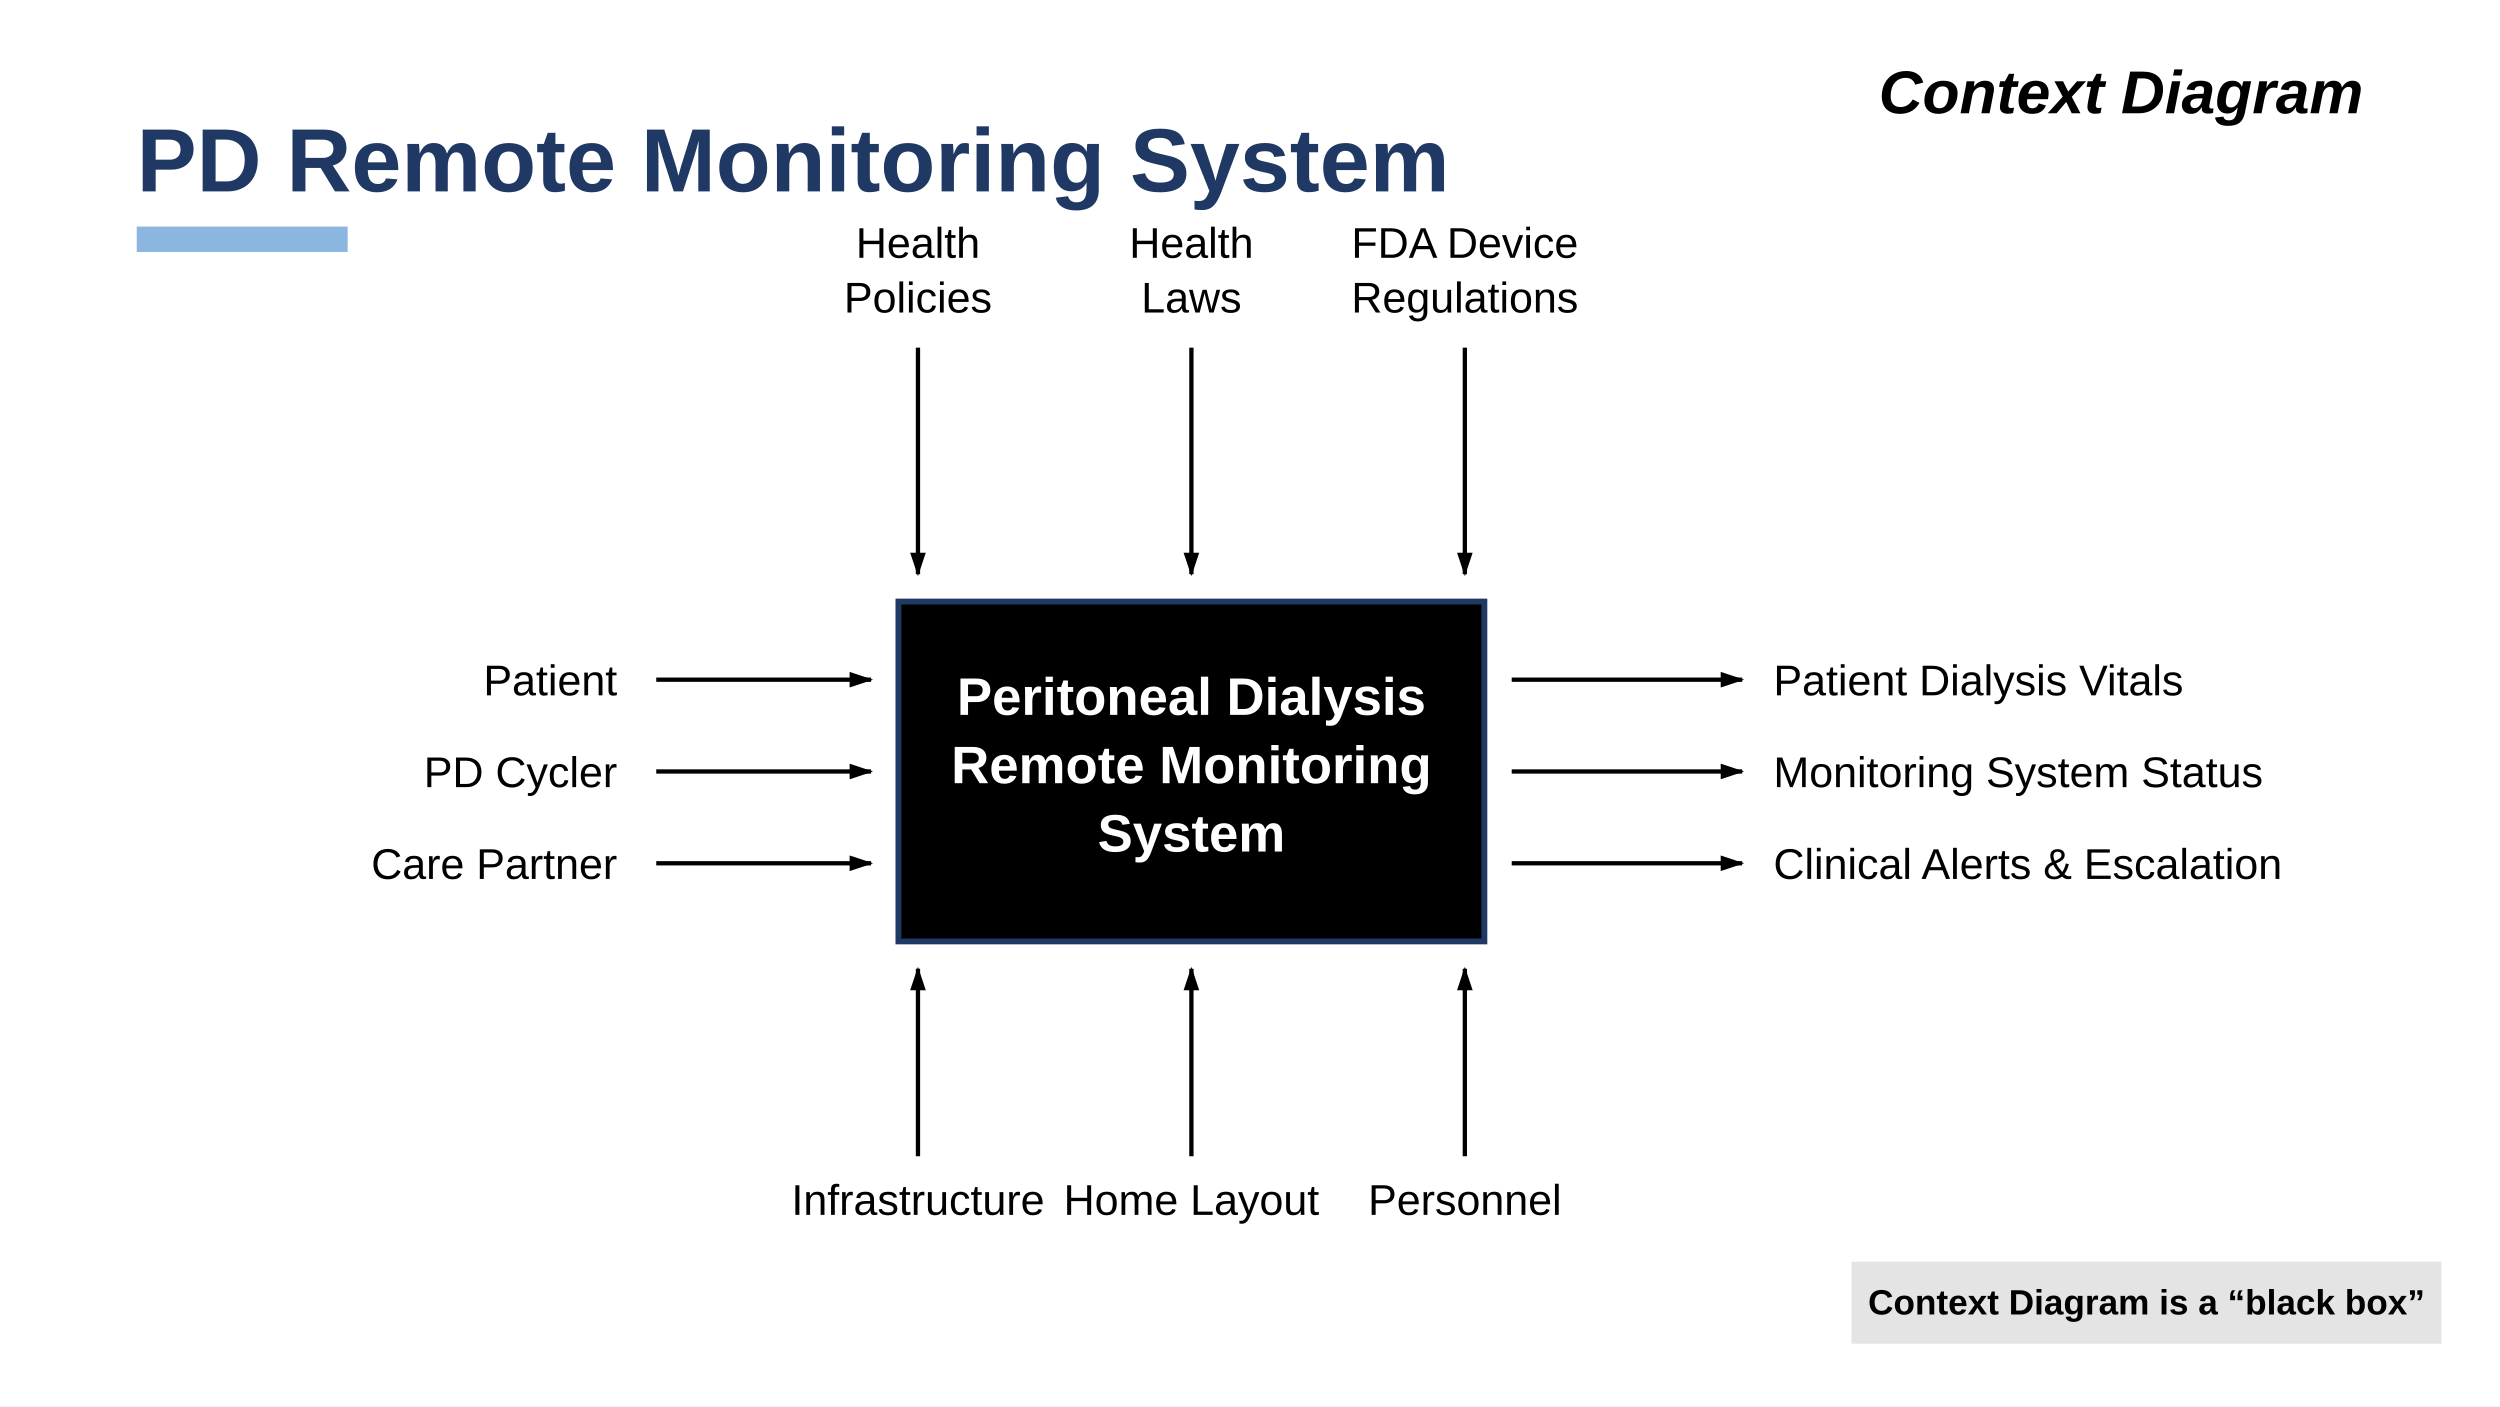
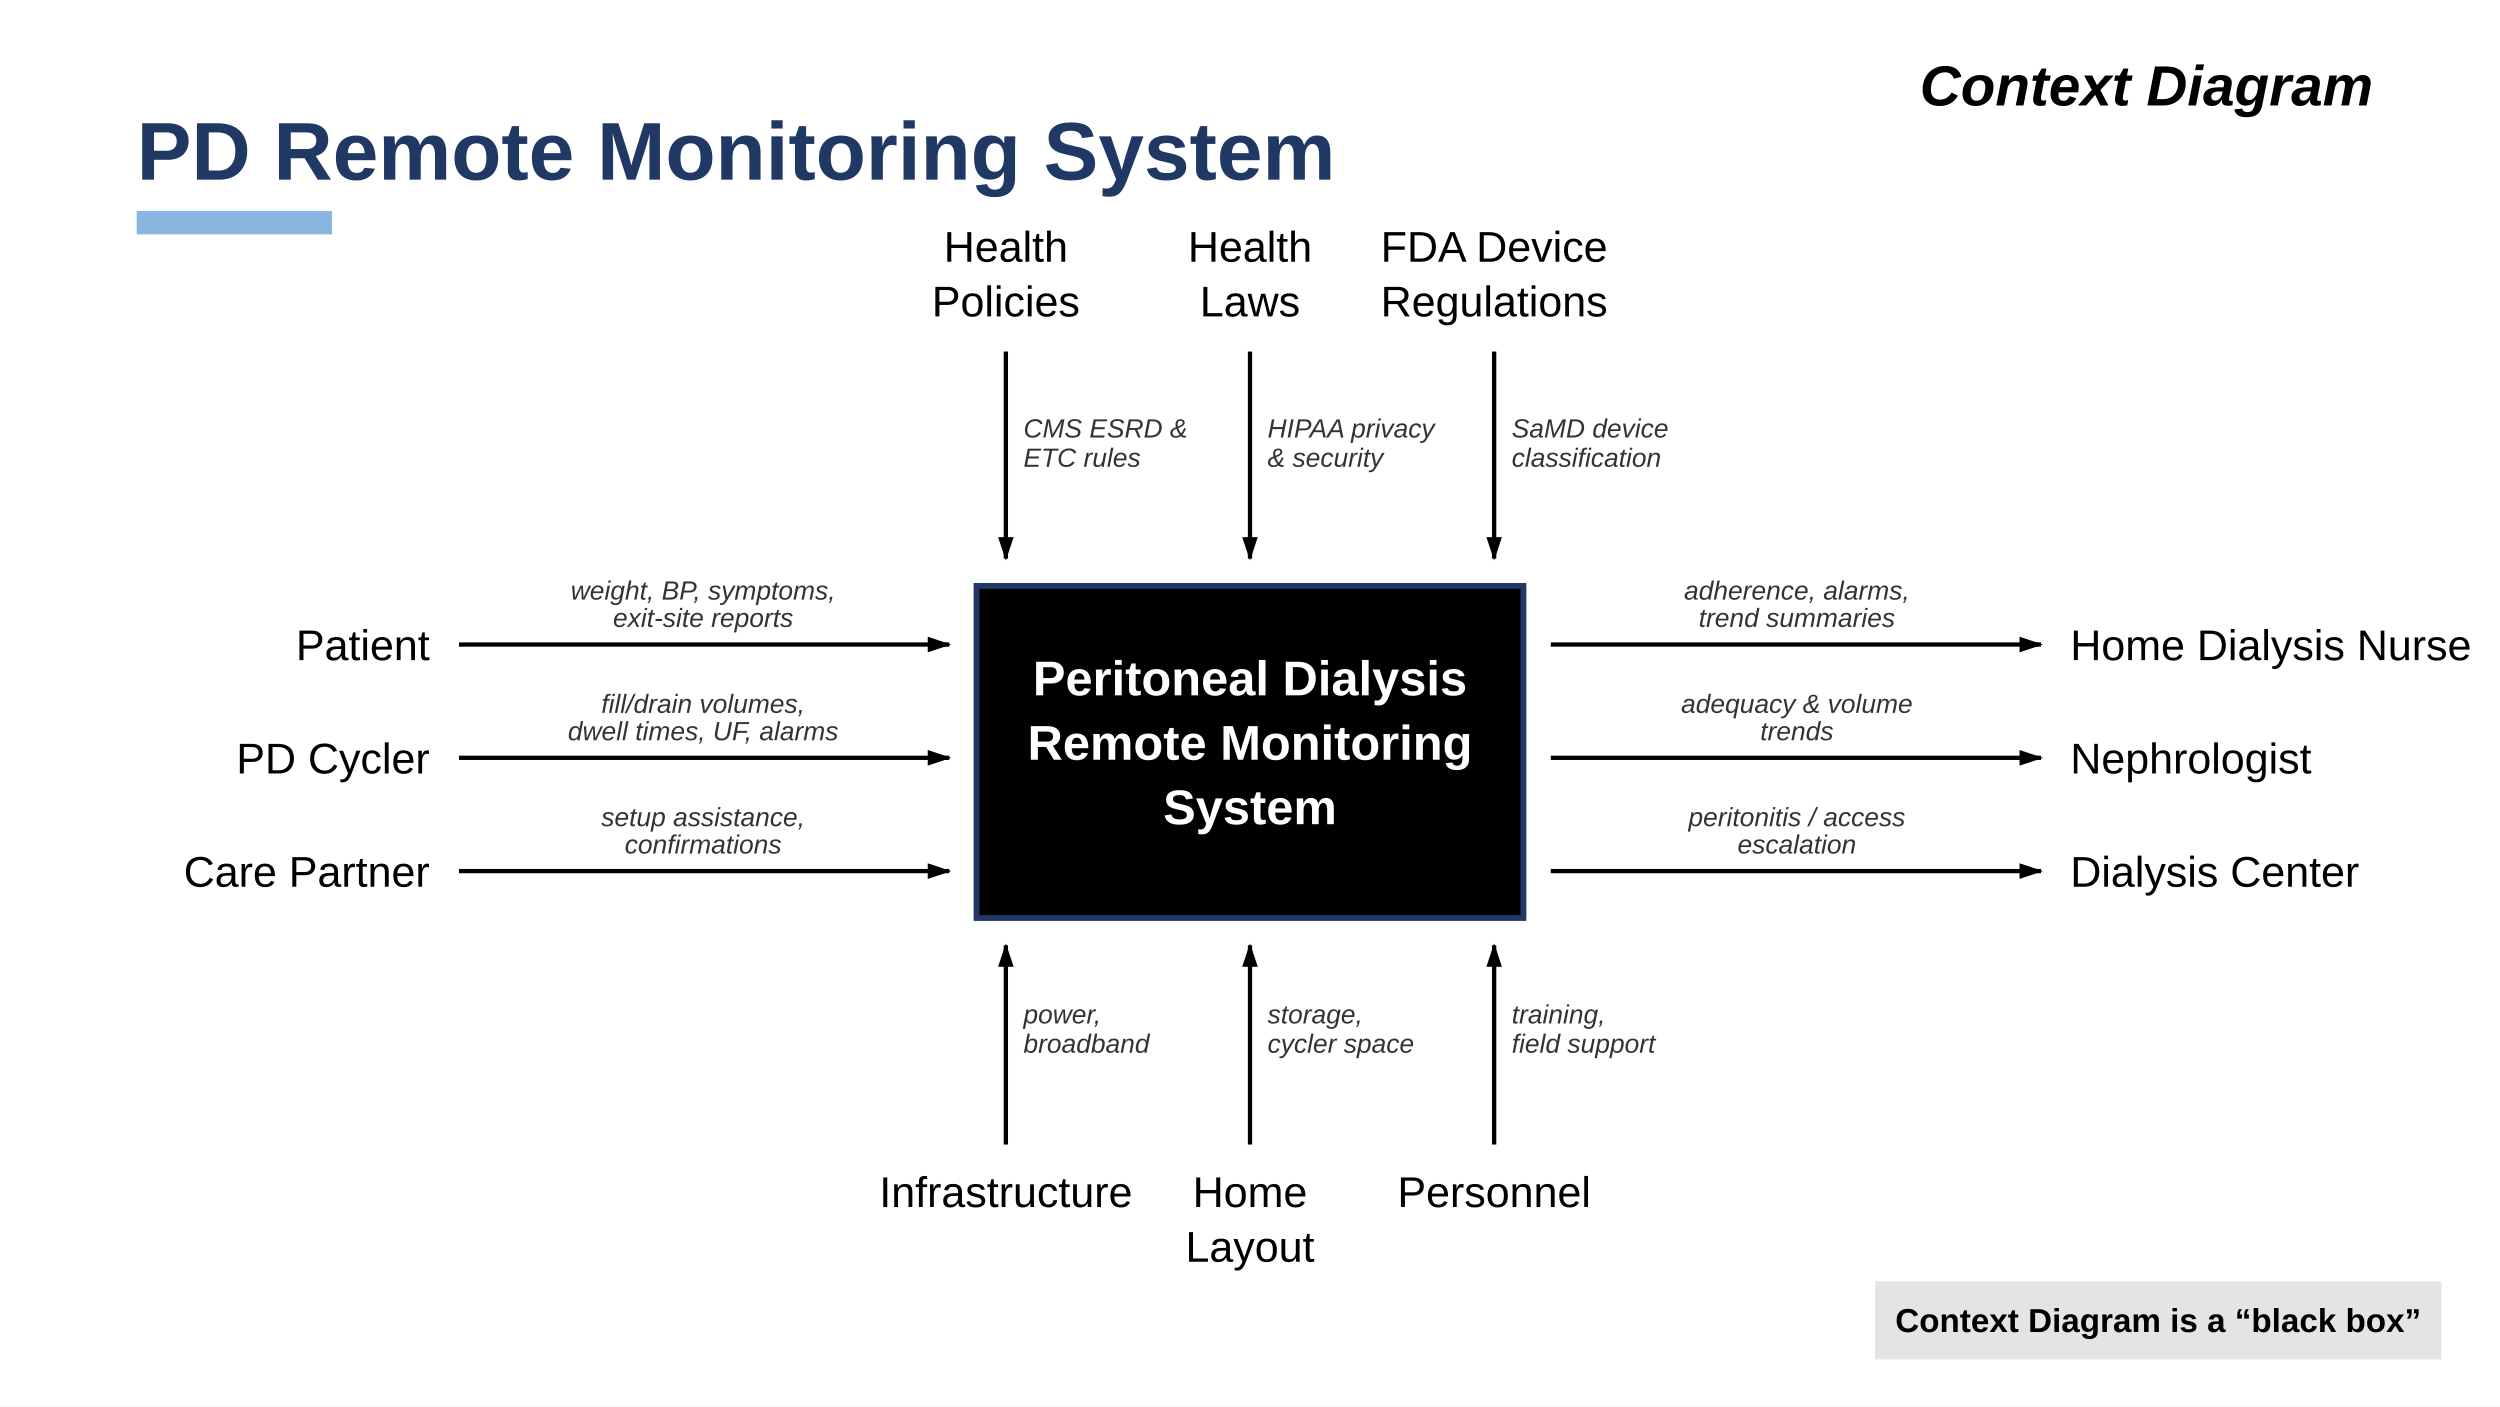
<svg xmlns="http://www.w3.org/2000/svg" width="1280" height="720" viewBox="0 0 1280 720" font-family="'Segoe UI', Calibri, Carlito, Arial, sans-serif">
  <defs>
    <marker id="a" markerWidth="12" markerHeight="10" refX="11" refY="4" orient="auto" markerUnits="userSpaceOnUse">
      <path d="M0,0 L12,4 L0,8 z" fill="#000" />
    </marker>
  </defs>
  <rect width="1280" height="720" fill="#FFFFFF" />
-   <text x="70" y="98" font-size="46" font-weight="700" fill="#1F3864">PD Remote Monitoring System</text>
-   <rect x="70" y="116" width="108" height="13" fill="#8AB6E0" />
-   <text x="1210" y="58" text-anchor="end" font-size="31" font-style="italic" font-weight="600" fill="#000">Context Diagram</text>
-   <text x="316" y="356" text-anchor="end" font-size="22" fill="#000">Patient</text>
-   <line x1="336" y1="348" x2="446" y2="348" stroke="#000" stroke-width="2.2" marker-end="url(#a)" />
-   <text x="316" y="403" text-anchor="end" font-size="22" fill="#000">PD Cycler</text>
-   <line x1="336" y1="395" x2="446" y2="395" stroke="#000" stroke-width="2.2" marker-end="url(#a)" />
-   <text x="316" y="450" text-anchor="end" font-size="22" fill="#000">Care Partner</text>
-   <line x1="336" y1="442" x2="446" y2="442" stroke="#000" stroke-width="2.2" marker-end="url(#a)" />
-   <line x1="774" y1="348" x2="892" y2="348" stroke="#000" stroke-width="2.2" marker-end="url(#a)" />
-   <text x="908" y="356" text-anchor="start" font-size="22" fill="#000">Patient Dialysis Vitals</text>
-   <line x1="774" y1="395" x2="892" y2="395" stroke="#000" stroke-width="2.2" marker-end="url(#a)" />
-   <text x="908" y="403" text-anchor="start" font-size="22" fill="#000">Monitoring System Status</text>
-   <line x1="774" y1="442" x2="892" y2="442" stroke="#000" stroke-width="2.2" marker-end="url(#a)" />
-   <text x="908" y="450" text-anchor="start" font-size="22" fill="#000">Clinical Alerts &amp; Escalation</text>
-   <text x="470" y="132" text-anchor="middle" font-size="22" fill="#000">Health</text>
-   <text x="470" y="160" text-anchor="middle" font-size="22" fill="#000">Policies</text>
-   <line x1="470" y1="178" x2="470" y2="294" stroke="#000" stroke-width="2.2" marker-end="url(#a)" />
-   <text x="610" y="132" text-anchor="middle" font-size="22" fill="#000">Health</text>
-   <text x="610" y="160" text-anchor="middle" font-size="22" fill="#000">Laws</text>
-   <line x1="610" y1="178" x2="610" y2="294" stroke="#000" stroke-width="2.2" marker-end="url(#a)" />
-   <text x="750" y="132" text-anchor="middle" font-size="22" fill="#000">FDA Device</text>
-   <text x="750" y="160" text-anchor="middle" font-size="22" fill="#000">Regulations</text>
-   <line x1="750" y1="178" x2="750" y2="294" stroke="#000" stroke-width="2.2" marker-end="url(#a)" />
-   <line x1="470" y1="592" x2="470" y2="496" stroke="#000" stroke-width="2.2" marker-end="url(#a)" />
-   <text x="470" y="622" text-anchor="middle" font-size="22" fill="#000">Infrastructure</text>
-   <line x1="610" y1="592" x2="610" y2="496" stroke="#000" stroke-width="2.2" marker-end="url(#a)" />
-   <text x="610" y="622" text-anchor="middle" font-size="22" fill="#000">Home Layout</text>
-   <line x1="750" y1="592" x2="750" y2="496" stroke="#000" stroke-width="2.2" marker-end="url(#a)" />
-   <text x="750" y="622" text-anchor="middle" font-size="22" fill="#000">Personnel</text>
-   <rect x="460" y="308" width="300" height="174" fill="#000000" stroke="#1F3864" stroke-width="3" />
-   <text x="610" y="366" text-anchor="middle" font-size="27" font-weight="700" fill="#FFF">Peritoneal Dialysis</text>
-   <text x="610" y="401" text-anchor="middle" font-size="27" font-weight="700" fill="#FFF">Remote Monitoring</text>
-   <text x="610" y="436" text-anchor="middle" font-size="27" font-weight="700" fill="#FFF">System</text>
-   <rect x="948" y="646" width="302" height="42" fill="#E4E4E4" />
-   <text x="1099" y="673" text-anchor="middle" font-size="18" font-weight="700" fill="#000">Context Diagram is a “black box”</text>
+   <text x="70" y="92" font-size="42" font-weight="700" fill="#1F3864">PD Remote Monitoring System</text>
+   <rect x="70" y="108" width="100" height="12" fill="#8AB6E0" />
+   <text x="1215" y="54" text-anchor="end" font-size="29" font-style="italic" font-weight="600" fill="#000">Context Diagram</text>
+   <text x="220" y="338" text-anchor="end" font-size="22" fill="#000">Patient</text>
+   <line x1="235" y1="330" x2="486" y2="330" stroke="#000" stroke-width="2.2" marker-end="url(#a)" />
+   <text x="360" y="307" text-anchor="middle" font-size="13.5" font-style="italic" fill="#333">weight, BP, symptoms,</text>
+   <text x="360" y="321" text-anchor="middle" font-size="13.5" font-style="italic" fill="#333">exit-site reports</text>
+   <text x="220" y="396" text-anchor="end" font-size="22" fill="#000">PD Cycler</text>
+   <line x1="235" y1="388" x2="486" y2="388" stroke="#000" stroke-width="2.2" marker-end="url(#a)" />
+   <text x="360" y="365" text-anchor="middle" font-size="13.5" font-style="italic" fill="#333">fill/drain volumes,</text>
+   <text x="360" y="379" text-anchor="middle" font-size="13.5" font-style="italic" fill="#333">dwell times, UF, alarms</text>
+   <text x="220" y="454" text-anchor="end" font-size="22" fill="#000">Care Partner</text>
+   <line x1="235" y1="446" x2="486" y2="446" stroke="#000" stroke-width="2.2" marker-end="url(#a)" />
+   <text x="360" y="423" text-anchor="middle" font-size="13.5" font-style="italic" fill="#333">setup assistance,</text>
+   <text x="360" y="437" text-anchor="middle" font-size="13.5" font-style="italic" fill="#333">confirmations</text>
+   <line x1="794" y1="330" x2="1045" y2="330" stroke="#000" stroke-width="2.2" marker-end="url(#a)" />
+   <text x="920" y="307" text-anchor="middle" font-size="13.5" font-style="italic" fill="#333">adherence, alarms,</text>
+   <text x="920" y="321" text-anchor="middle" font-size="13.5" font-style="italic" fill="#333">trend summaries</text>
+   <text x="1060" y="338" text-anchor="start" font-size="22" fill="#000">Home Dialysis Nurse</text>
+   <line x1="794" y1="388" x2="1045" y2="388" stroke="#000" stroke-width="2.2" marker-end="url(#a)" />
+   <text x="920" y="365" text-anchor="middle" font-size="13.5" font-style="italic" fill="#333">adequacy &amp; volume</text>
+   <text x="920" y="379" text-anchor="middle" font-size="13.5" font-style="italic" fill="#333">trends</text>
+   <text x="1060" y="396" text-anchor="start" font-size="22" fill="#000">Nephrologist</text>
+   <line x1="794" y1="446" x2="1045" y2="446" stroke="#000" stroke-width="2.2" marker-end="url(#a)" />
+   <text x="920" y="423" text-anchor="middle" font-size="13.5" font-style="italic" fill="#333">peritonitis / access</text>
+   <text x="920" y="437" text-anchor="middle" font-size="13.5" font-style="italic" fill="#333">escalation</text>
+   <text x="1060" y="454" text-anchor="start" font-size="22" fill="#000">Dialysis Center</text>
+   <text x="515" y="134" text-anchor="middle" font-size="22" fill="#000">Health</text>
+   <text x="515" y="162" text-anchor="middle" font-size="22" fill="#000">Policies</text>
+   <line x1="515" y1="180" x2="515" y2="286" stroke="#000" stroke-width="2.2" marker-end="url(#a)" />
+   <text x="524" y="224" text-anchor="start" font-size="13.5" font-style="italic" fill="#333">CMS ESRD &amp;</text>
+   <text x="524" y="239" text-anchor="start" font-size="13.5" font-style="italic" fill="#333">ETC rules</text>
+   <text x="640" y="134" text-anchor="middle" font-size="22" fill="#000">Health</text>
+   <text x="640" y="162" text-anchor="middle" font-size="22" fill="#000">Laws</text>
+   <line x1="640" y1="180" x2="640" y2="286" stroke="#000" stroke-width="2.2" marker-end="url(#a)" />
+   <text x="649" y="224" text-anchor="start" font-size="13.5" font-style="italic" fill="#333">HIPAA privacy</text>
+   <text x="649" y="239" text-anchor="start" font-size="13.5" font-style="italic" fill="#333">&amp; security</text>
+   <text x="765" y="134" text-anchor="middle" font-size="22" fill="#000">FDA Device</text>
+   <text x="765" y="162" text-anchor="middle" font-size="22" fill="#000">Regulations</text>
+   <line x1="765" y1="180" x2="765" y2="286" stroke="#000" stroke-width="2.2" marker-end="url(#a)" />
+   <text x="774" y="224" text-anchor="start" font-size="13.5" font-style="italic" fill="#333">SaMD device</text>
+   <text x="774" y="239" text-anchor="start" font-size="13.5" font-style="italic" fill="#333">classification</text>
+   <line x1="515" y1="586" x2="515" y2="484" stroke="#000" stroke-width="2.2" marker-end="url(#a)" />
+   <text x="524" y="524" text-anchor="start" font-size="13.5" font-style="italic" fill="#333">power,</text>
+   <text x="524" y="539" text-anchor="start" font-size="13.5" font-style="italic" fill="#333">broadband</text>
+   <text x="515" y="618" text-anchor="middle" font-size="22" fill="#000">Infrastructure</text>
+   <line x1="640" y1="586" x2="640" y2="484" stroke="#000" stroke-width="2.2" marker-end="url(#a)" />
+   <text x="649" y="524" text-anchor="start" font-size="13.5" font-style="italic" fill="#333">storage,</text>
+   <text x="649" y="539" text-anchor="start" font-size="13.5" font-style="italic" fill="#333">cycler space</text>
+   <text x="640" y="618" text-anchor="middle" font-size="22" fill="#000">Home</text>
+   <text x="640" y="646" text-anchor="middle" font-size="22" fill="#000">Layout</text>
+   <line x1="765" y1="586" x2="765" y2="484" stroke="#000" stroke-width="2.2" marker-end="url(#a)" />
+   <text x="774" y="524" text-anchor="start" font-size="13.5" font-style="italic" fill="#333">training,</text>
+   <text x="774" y="539" text-anchor="start" font-size="13.5" font-style="italic" fill="#333">field support</text>
+   <text x="765" y="618" text-anchor="middle" font-size="22" fill="#000">Personnel</text>
+   <rect x="500" y="300" width="280" height="170" fill="#000000" stroke="#1F3864" stroke-width="3" />
+   <text x="640" y="356" text-anchor="middle" font-size="25" font-weight="700" fill="#FFF">Peritoneal Dialysis</text>
+   <text x="640" y="389" text-anchor="middle" font-size="25" font-weight="700" fill="#FFF">Remote Monitoring</text>
+   <text x="640" y="422" text-anchor="middle" font-size="25" font-weight="700" fill="#FFF">System</text>
+   <rect x="960" y="656" width="290" height="40" fill="#E4E4E4" />
+   <text x="1105" y="682" text-anchor="middle" font-size="17" font-weight="700" fill="#000">Context Diagram is a “black box”</text>
</svg>
